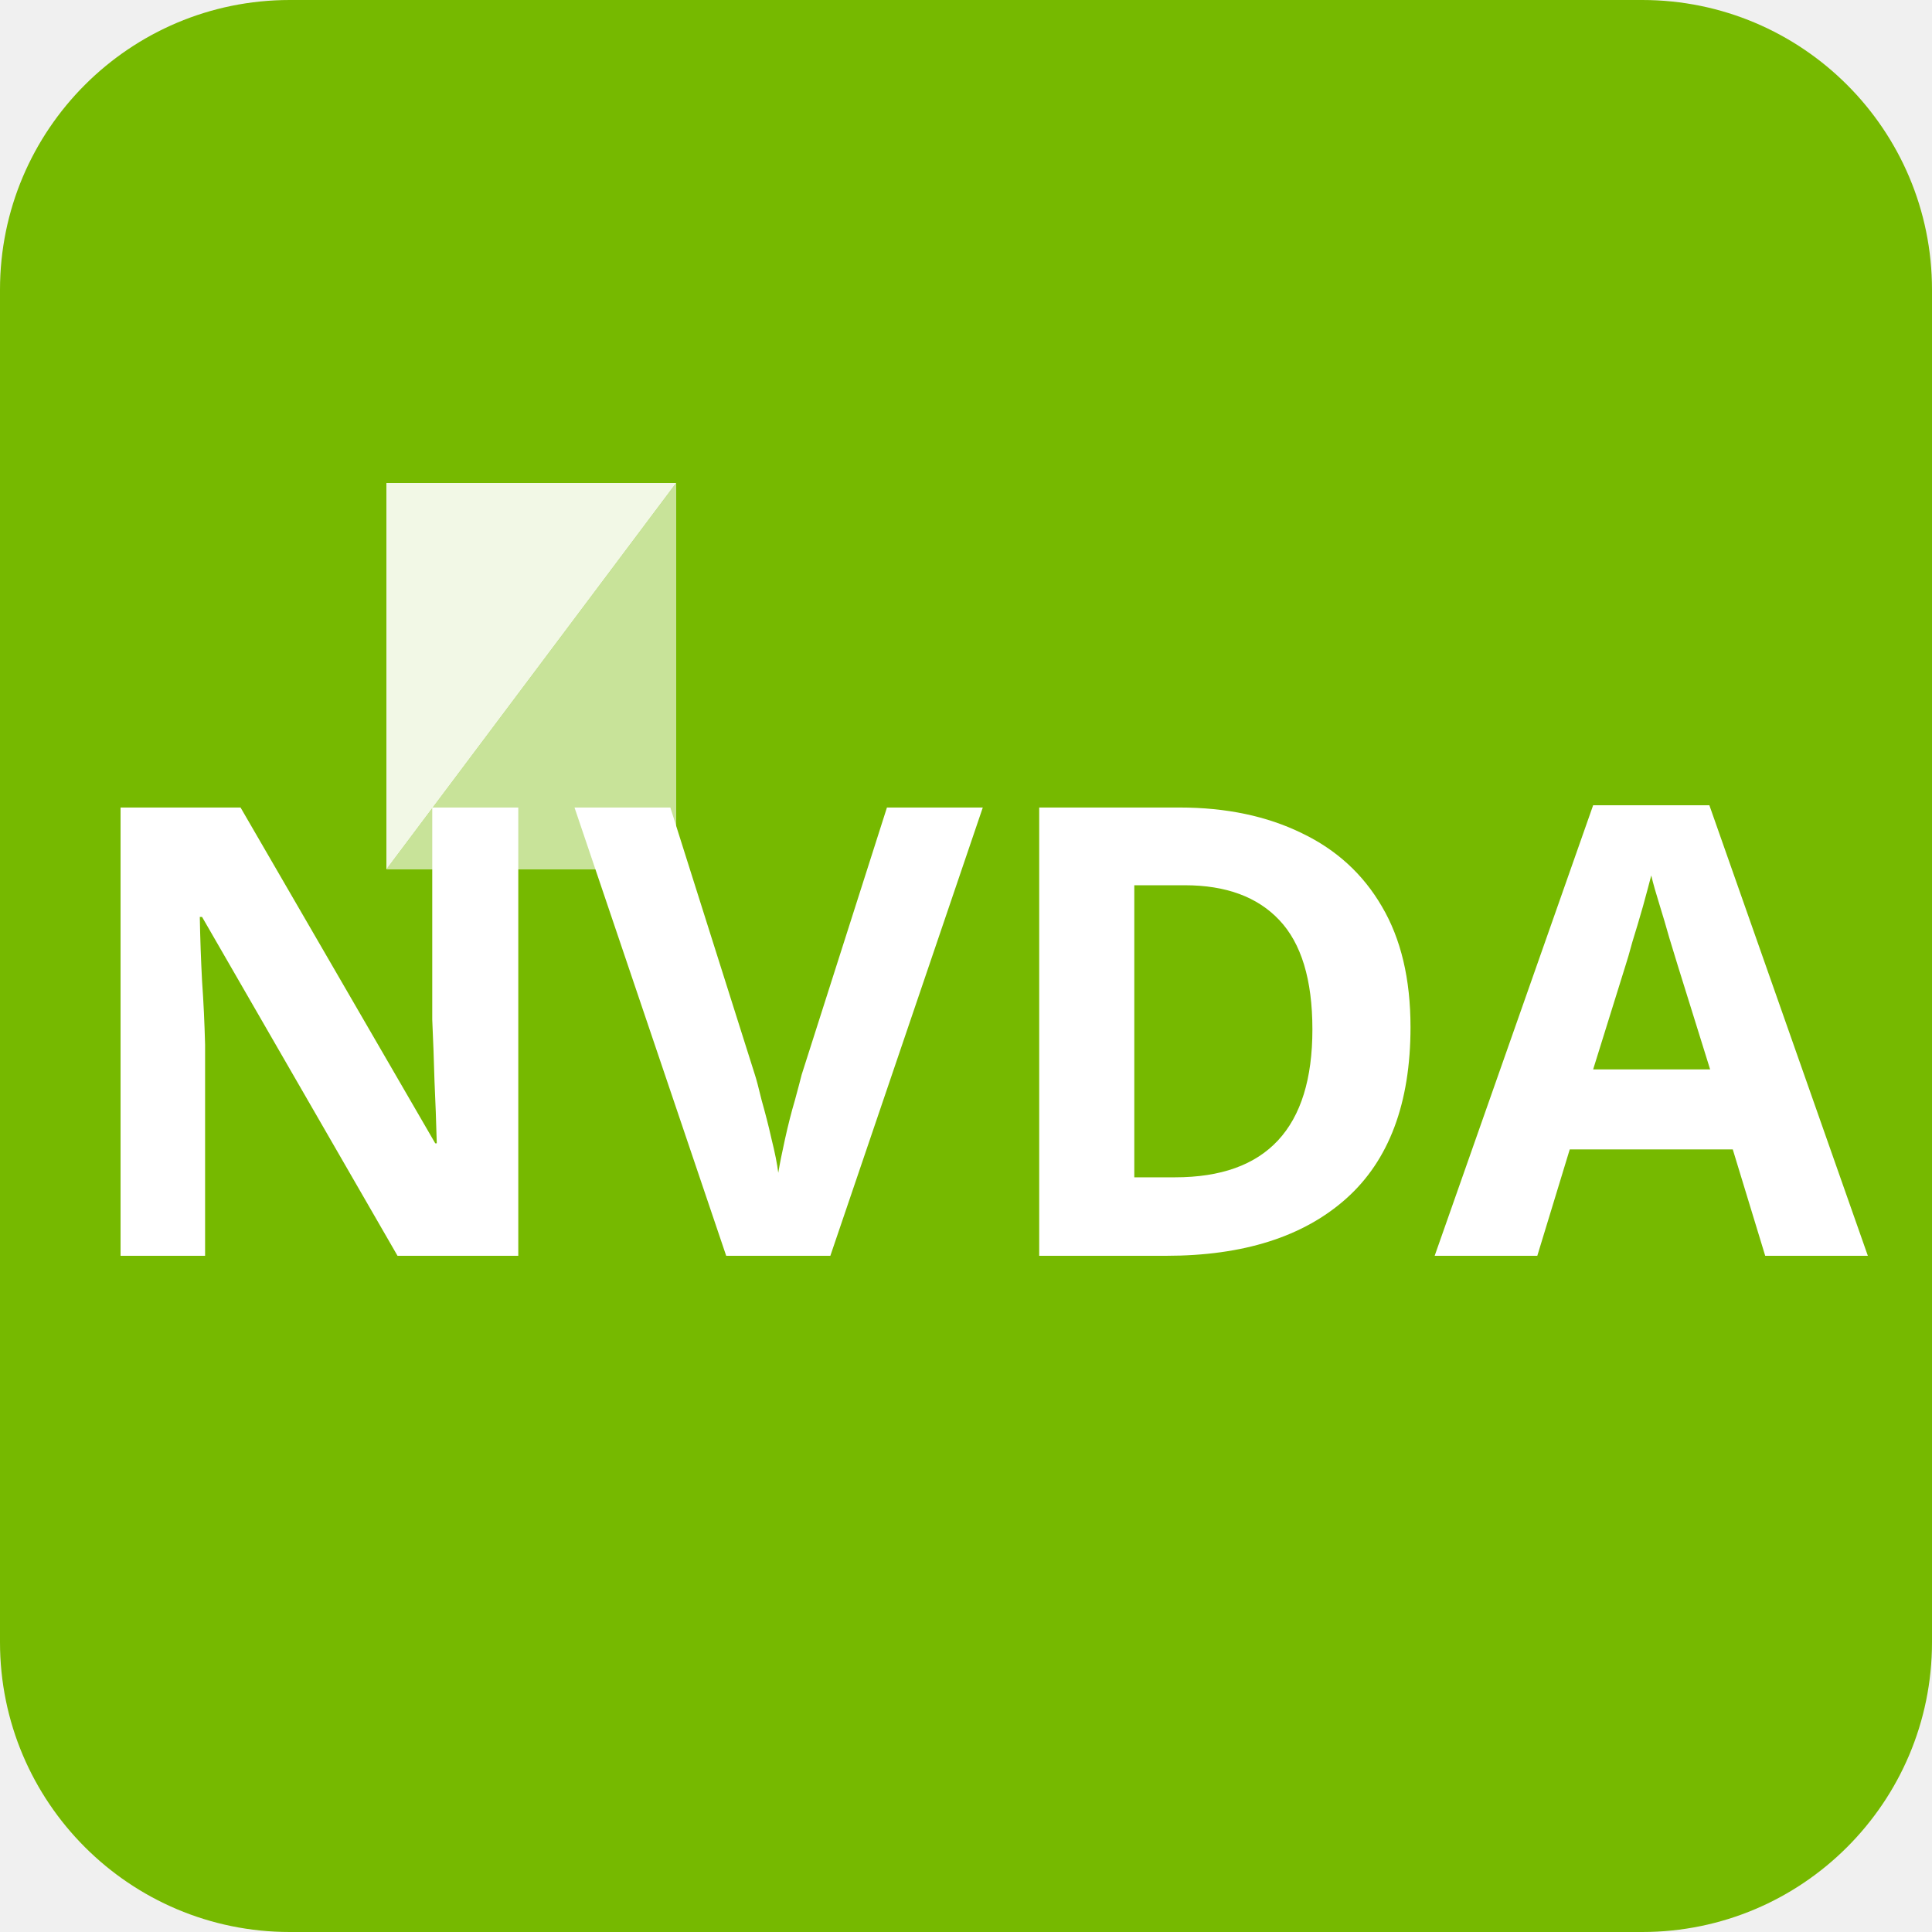
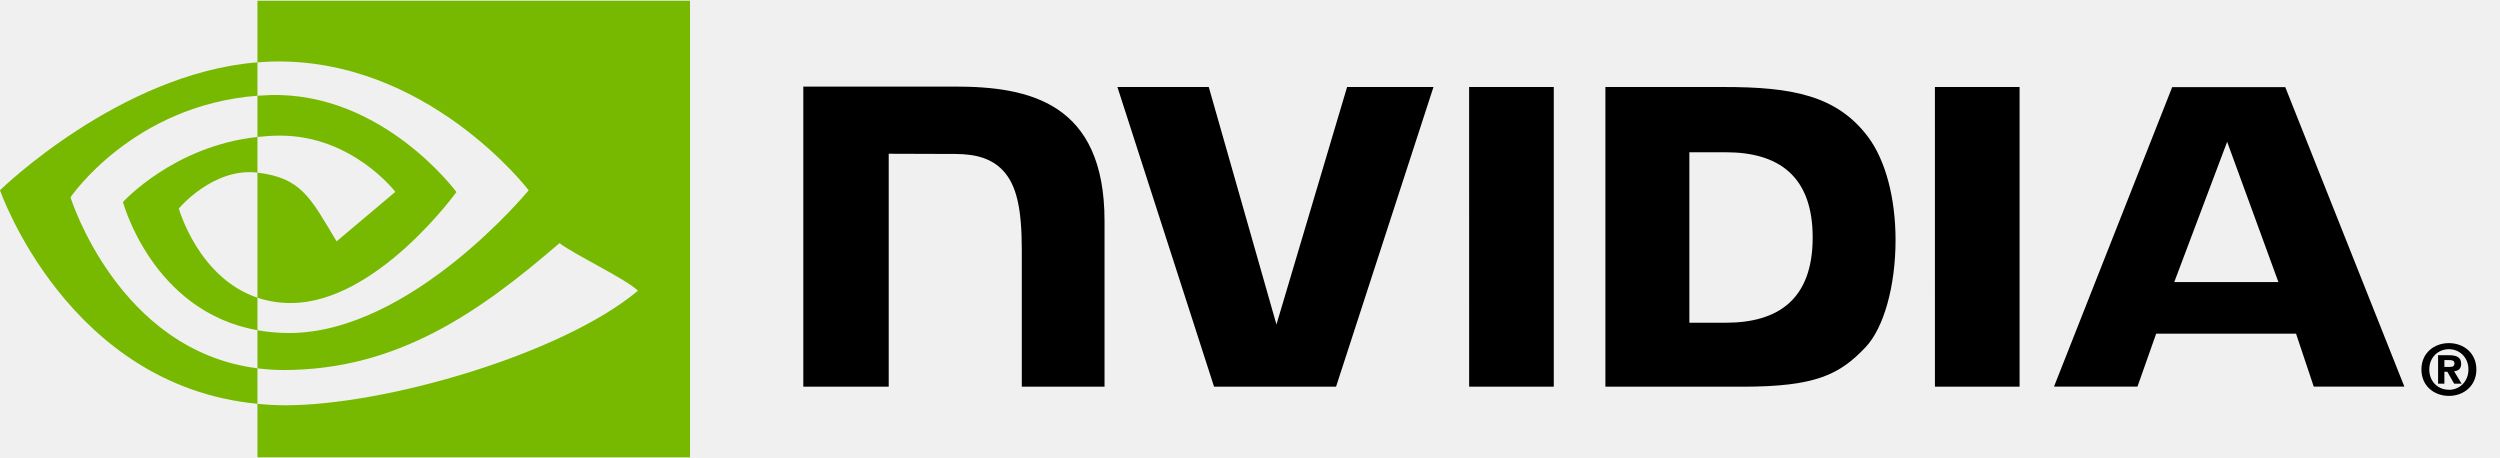
- <svg xmlns="http://www.w3.org/2000/svg" viewBox="0 0 40 40">
-   <rect width="40" height="40" rx="6" fill="#76B900" />
-   <text x="20" y="26" text-anchor="middle" font-family="sans-serif" font-size="13" font-weight="700" fill="white">NVDA</text>
-   <path d="M8 10 L8 18 L14 10 Z" fill="white" opacity="0.9" />
-   <path d="M8 18 L14 10 L14 18 Z" fill="white" opacity="0.6" />
+ <svg xmlns="http://www.w3.org/2000/svg" width="656" height="120" viewBox="0 0 164 30" version="1.1" xml:space="preserve" style="fill-rule:evenodd;clip-rule:evenodd;stroke-linejoin:round;stroke-miterlimit:2;">
+   <g>
+     <path d="M160.352,24.069L160.352,23.62L160.64,23.62C160.797,23.62 161.011,23.632 161.011,23.824C161.011,24.032 160.901,24.069 160.715,24.069L160.352,24.069M160.352,24.384L160.544,24.384L160.991,25.168L161.481,25.168L160.987,24.352C161.242,24.333 161.452,24.212 161.452,23.868C161.452,23.441 161.157,23.303 160.659,23.303L159.938,23.303L159.938,25.168L160.352,25.168L160.352,24.384M162.45,24.238C162.45,23.143 161.599,22.508 160.65,22.508C159.695,22.508 158.845,23.143 158.845,24.238C158.845,25.333 159.695,25.971 160.65,25.971C161.598,25.971 162.45,25.333 162.45,24.238M161.93,24.238C161.93,25.036 161.343,25.572 160.65,25.572L160.65,25.566C159.937,25.572 159.361,25.036 159.361,24.238C159.361,23.441 159.938,22.907 160.65,22.907C161.344,22.907 161.93,23.441 161.93,24.238" style="fill:black;" />
+     <path d="M96.374,5.707L96.376,25.367L101.928,25.367L101.928,5.707L96.374,5.707ZM52.697,5.681L52.697,25.367L58.3,25.367L58.3,10.086L62.67,10.1C64.107,10.1 65.1,10.445 65.793,11.184C66.672,12.12 67.03,13.628 67.03,16.389L67.03,25.367L72.457,25.367L72.457,14.49C72.457,6.727 67.509,5.68 62.668,5.68L52.698,5.68L52.697,5.681ZM105.314,5.708L105.314,25.367L114.32,25.367C119.118,25.367 120.684,24.569 122.377,22.78C123.575,21.524 124.348,18.766 124.348,15.753C124.348,12.99 123.693,10.525 122.551,8.99C120.494,6.245 117.531,5.708 113.106,5.708L105.314,5.708ZM110.822,9.988L113.209,9.988C116.672,9.988 118.912,11.544 118.912,15.579C118.912,19.616 116.672,21.171 113.209,21.171L110.822,21.171L110.822,9.988ZM88.369,5.708L83.735,21.288L79.295,5.709L73.302,5.708L79.642,25.367L87.645,25.367L94.036,5.708L88.369,5.708ZM126.932,25.367L132.485,25.367L132.485,5.709L126.93,5.708L126.932,25.367ZM142.496,5.715L134.743,25.36L140.218,25.36L141.445,21.888L150.62,21.888L151.781,25.36L157.725,25.36L149.913,5.714L142.496,5.715ZM146.1,9.3L149.464,18.504L142.631,18.504L146.101,9.3L146.1,9.3Z" style="fill:black;" />
+     <path d="M16.889,8.985L16.889,6.28C17.151,6.26 17.417,6.247 17.687,6.238C25.087,6.006 29.942,12.597 29.942,12.597C29.942,12.597 24.698,19.879 19.076,19.879C18.333,19.882 17.594,19.764 16.889,19.529L16.889,11.325C19.769,11.673 20.349,12.945 22.081,15.833L25.933,12.585C25.933,12.585 23.121,8.897 18.381,8.897C17.866,8.897 17.373,8.933 16.889,8.985ZM16.889,0.047L16.889,4.09C17.154,4.069 17.42,4.052 17.687,4.042C27.977,3.696 34.682,12.482 34.682,12.482C34.682,12.482 26.982,21.846 18.959,21.846C18.224,21.846 17.535,21.778 16.889,21.663L16.889,24.161C17.442,24.231 18.015,24.273 18.613,24.273C26.078,24.273 31.477,20.461 36.705,15.948C37.572,16.642 41.121,18.331 41.85,19.071C36.879,23.231 25.295,26.586 18.727,26.586C18.113,26.584 17.5,26.552 16.889,26.49L16.889,30L45.264,30L45.264,0.047L16.889,0.047ZM16.889,19.529L16.889,21.662C9.984,20.432 8.067,13.254 8.067,13.254C8.067,13.254 11.383,9.58 16.889,8.985L16.889,11.325L16.878,11.324C13.988,10.977 11.731,13.677 11.731,13.677C11.731,13.677 12.996,18.221 16.889,19.529ZM4.625,12.943C4.625,12.943 8.717,6.903 16.889,6.28L16.889,4.088C7.838,4.815 0,12.48 0,12.48C0,12.48 4.439,25.313 16.889,26.488L16.889,24.16C7.753,23.011 4.625,12.943 4.625,12.943Z" style="fill:rgb(118,185,0);" />
+   </g>
</svg>
